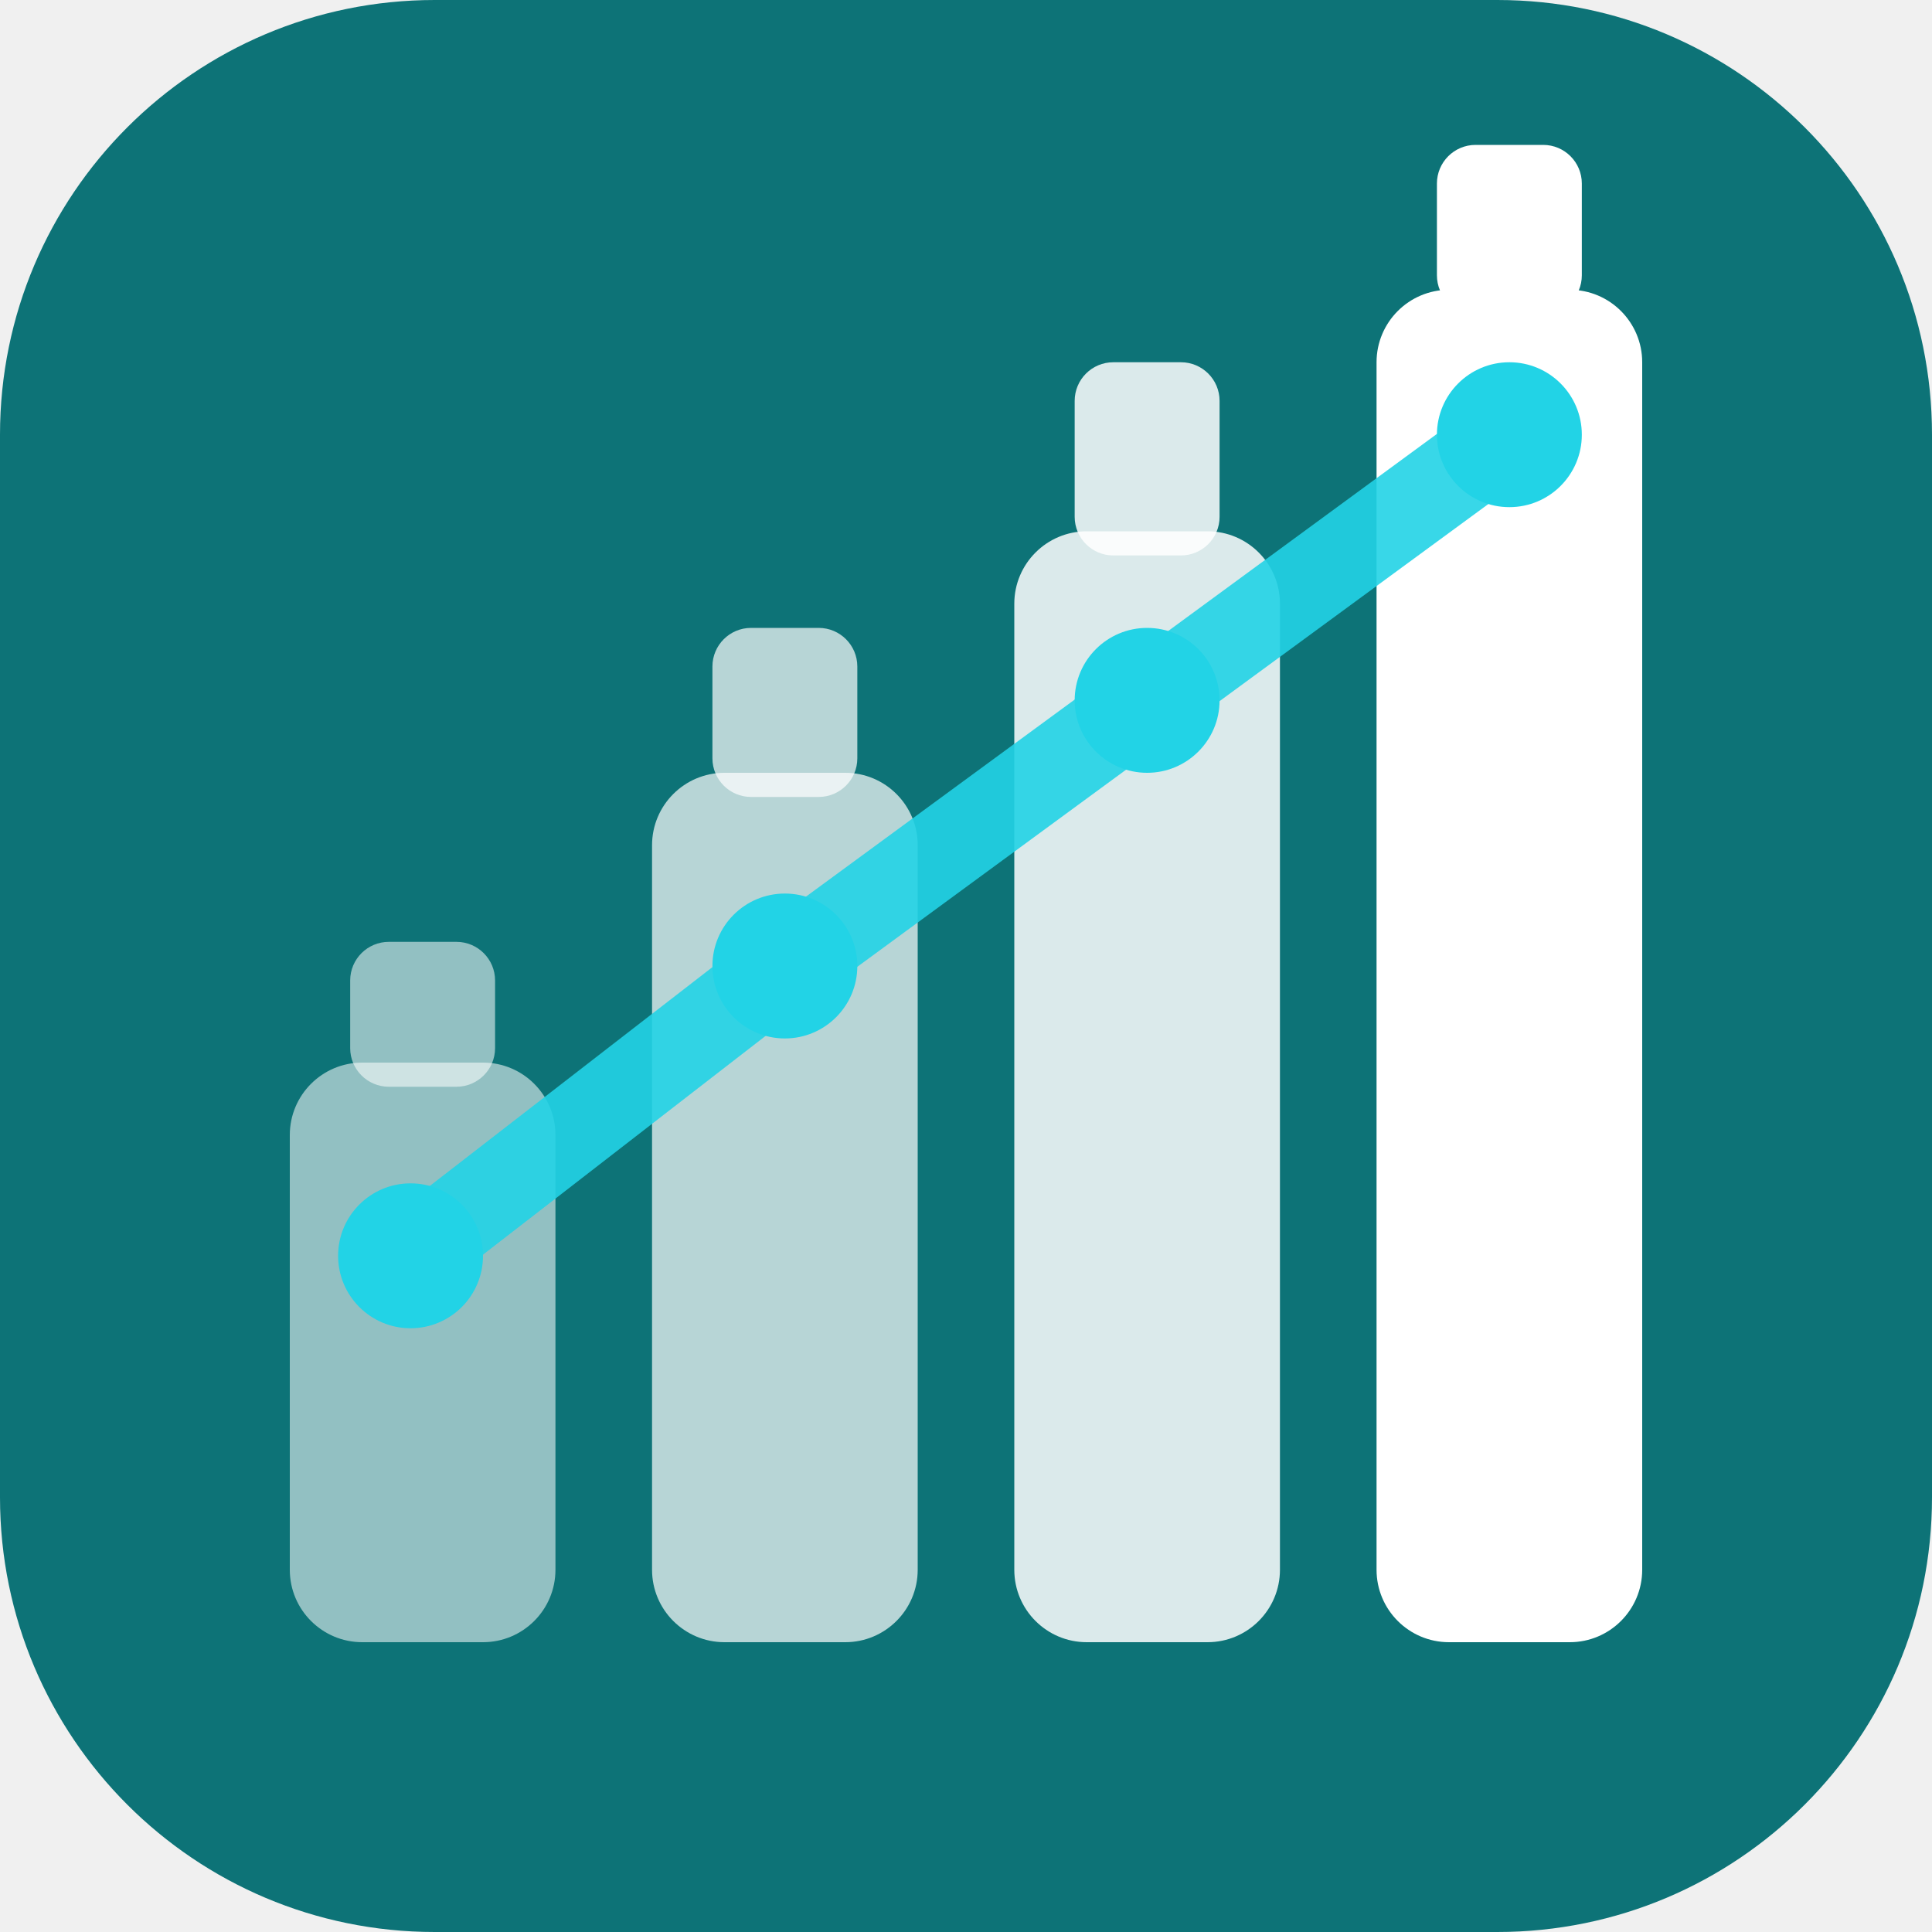
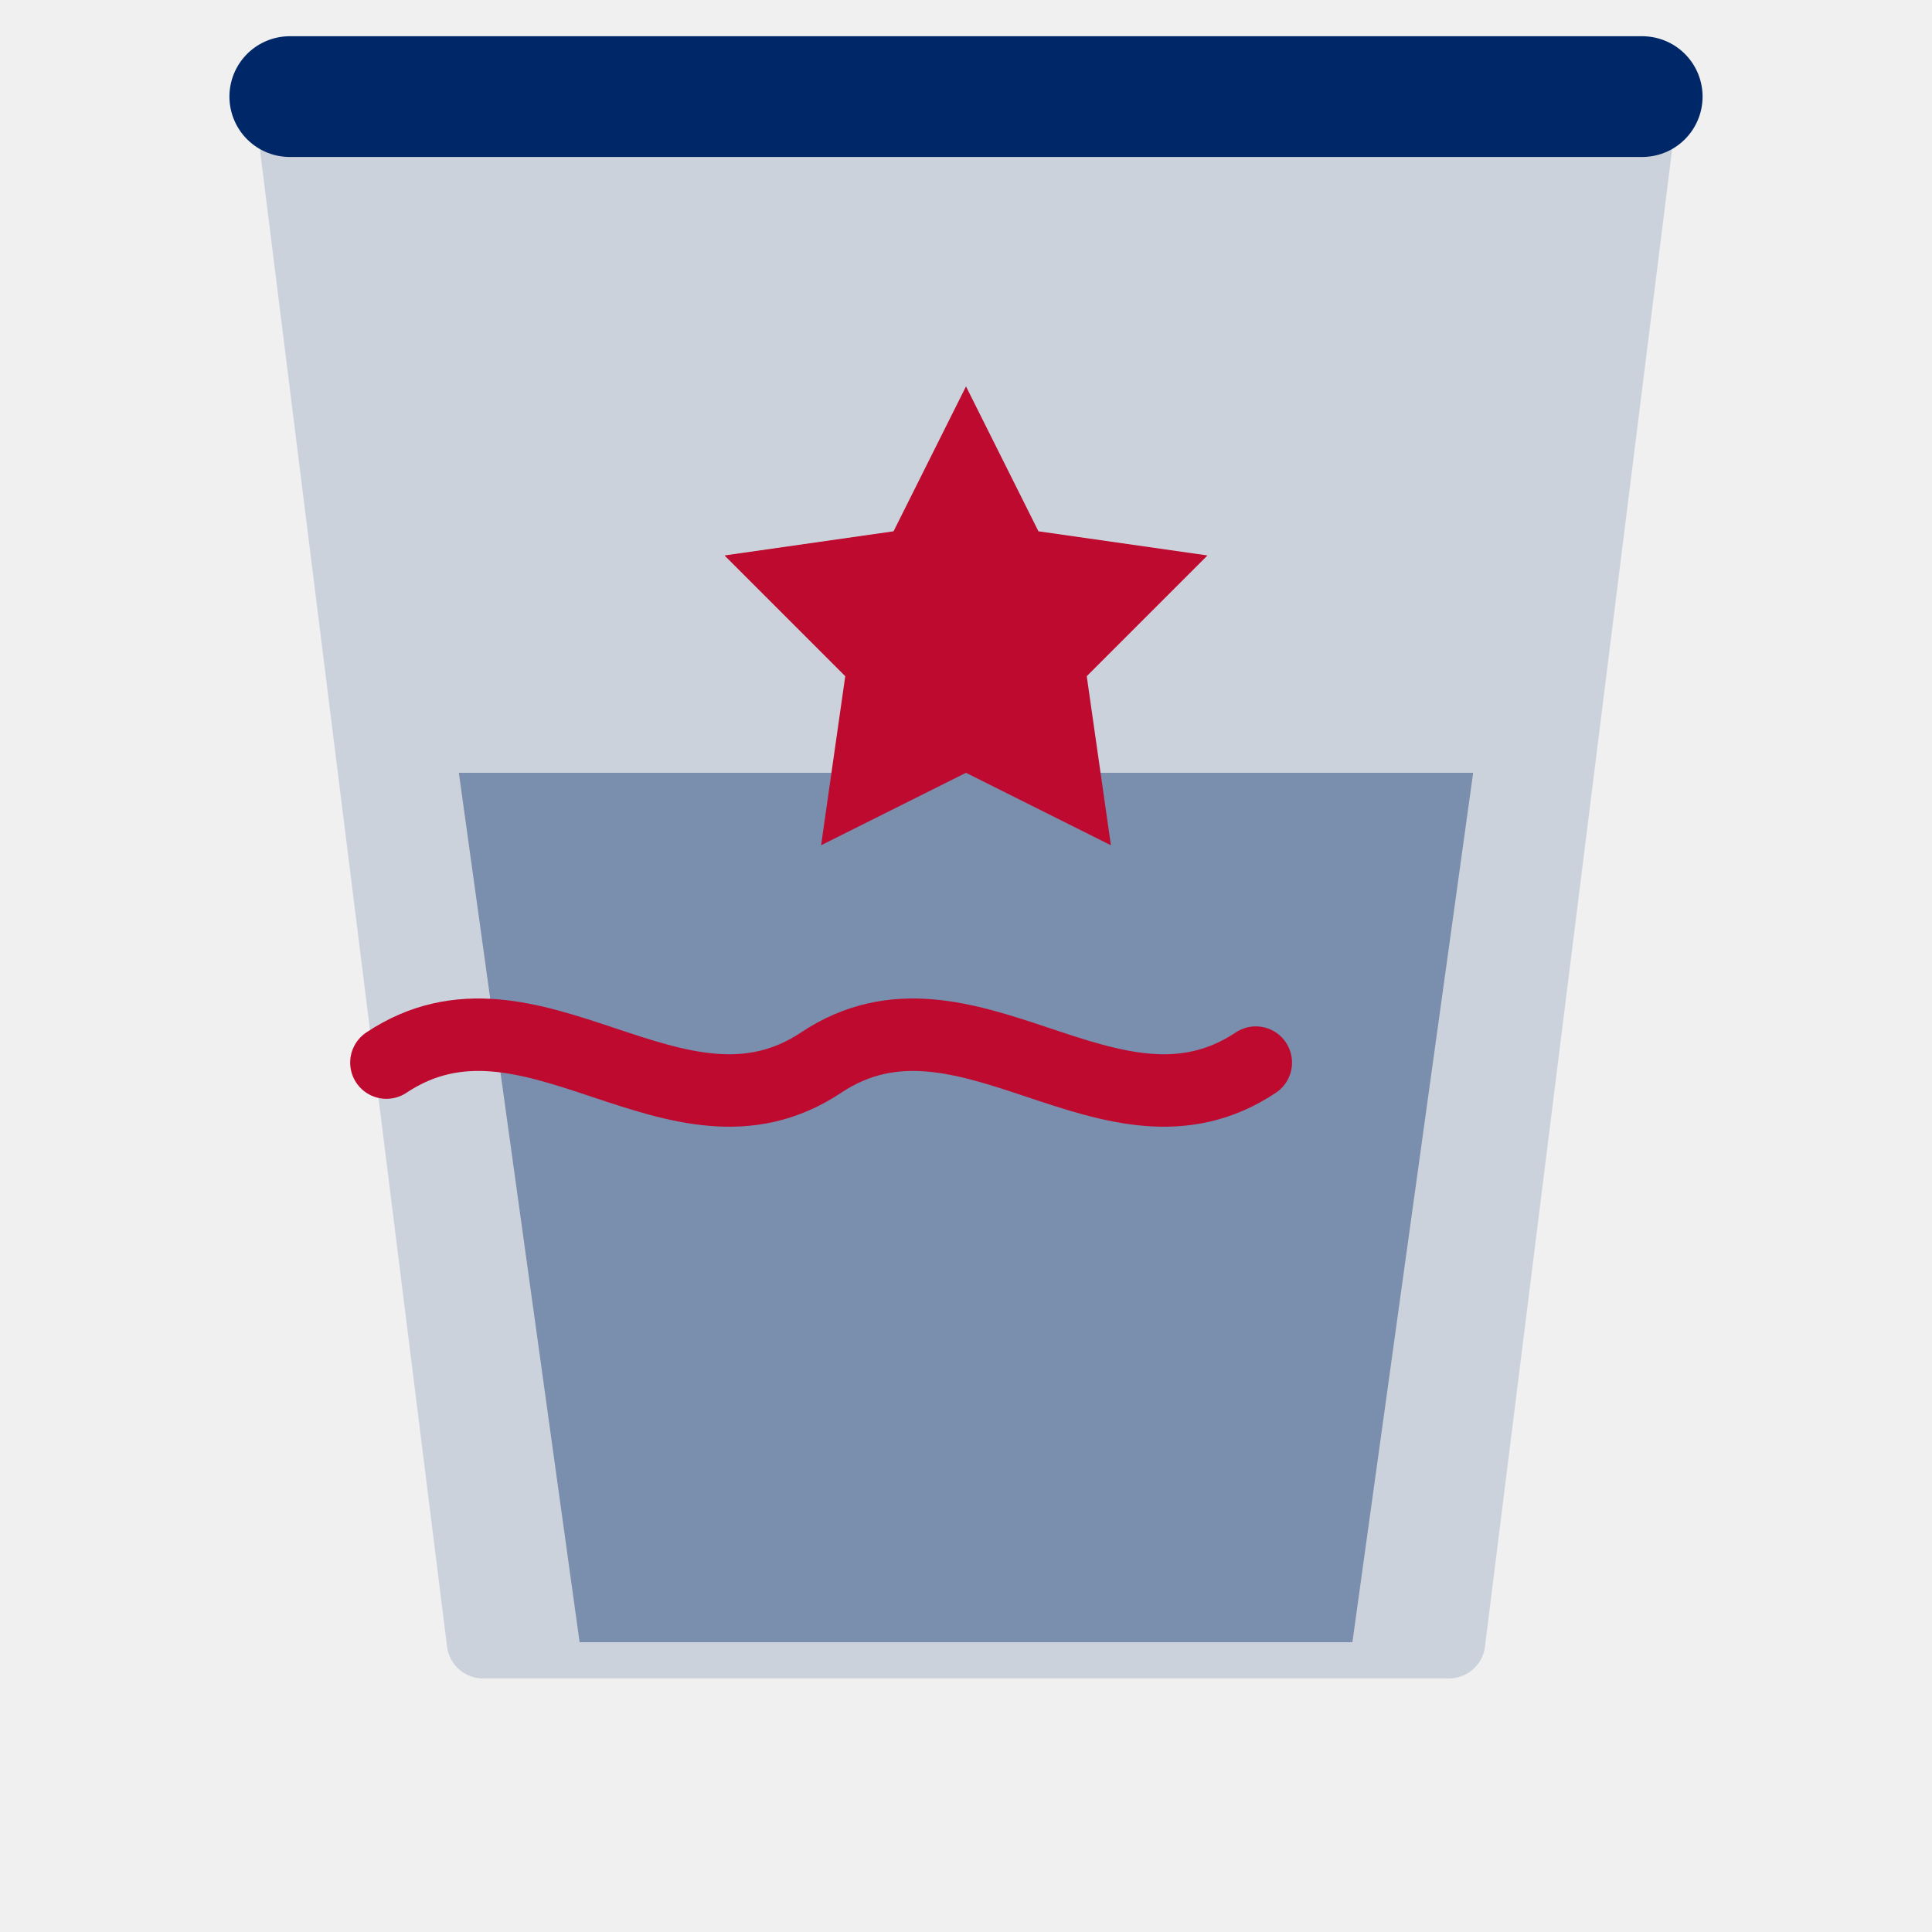
<svg xmlns="http://www.w3.org/2000/svg" viewBox="0 0 40 40" fill="none">
-   <rect width="40" height="40" rx="9" fill="#0d7377" />
-   <rect x="6" y="22" width="5.5" height="12" rx="1.5" fill="white" opacity="0.55" />
-   <rect x="7.25" y="19.5" width="3" height="3" rx="0.8" fill="white" opacity="0.55" />
-   <rect x="13.5" y="16" width="5.5" height="18" rx="1.5" fill="white" opacity="0.7" />
-   <rect x="14.75" y="13" width="3" height="3.5" rx="0.8" fill="white" opacity="0.7" />
-   <rect x="21" y="11" width="5.5" height="23" rx="1.5" fill="white" opacity="0.85" />
-   <rect x="22.25" y="7.5" width="3" height="4" rx="0.8" fill="white" opacity="0.85" />
-   <rect x="28.5" y="6" width="5.5" height="28" rx="1.5" fill="white" />
-   <rect x="29.75" y="3" width="3" height="3.5" rx="0.8" fill="white" />
-   <path d="M8.5 26 L16.25 20 L23.75 14.5 L31.25 9" stroke="#22d3e6" stroke-width="1.8" stroke-linecap="round" stroke-linejoin="round" opacity="0.9" />
-   <circle cx="8.5" cy="26" r="1.5" fill="#22d3e6" />
-   <circle cx="16.25" cy="20" r="1.5" fill="#22d3e6" />
-   <circle cx="23.75" cy="14.5" r="1.5" fill="#22d3e6" />
-   <circle cx="31.25" cy="9" r="1.5" fill="#22d3e6" />
+   <path d="M6 2h28l-4 32H10L6 2z" fill="#002868" opacity="0.15" stroke="#002868" stroke-width="1.5" stroke-linejoin="round" />
+   <path d="M9.5 16h21l-2.5 18H12L9.5 16z" fill="#002868" opacity="0.4" />
+   <path d="M6 2h28" stroke="#002868" stroke-width="2.5" stroke-linecap="round" />
+   <path d="M8 22c3-2 6 2 9 0s6 2 9 0" stroke="#BF0A30" stroke-width="1.5" stroke-linecap="round" fill="none" />
+   <path d="M20 8l1.5 3 3.5.5-2.5 2.5.5 3.5L20 16l-3 1.5.5-3.5L15 11.5l3.5-.5z" fill="#BF0A30" />
</svg>
